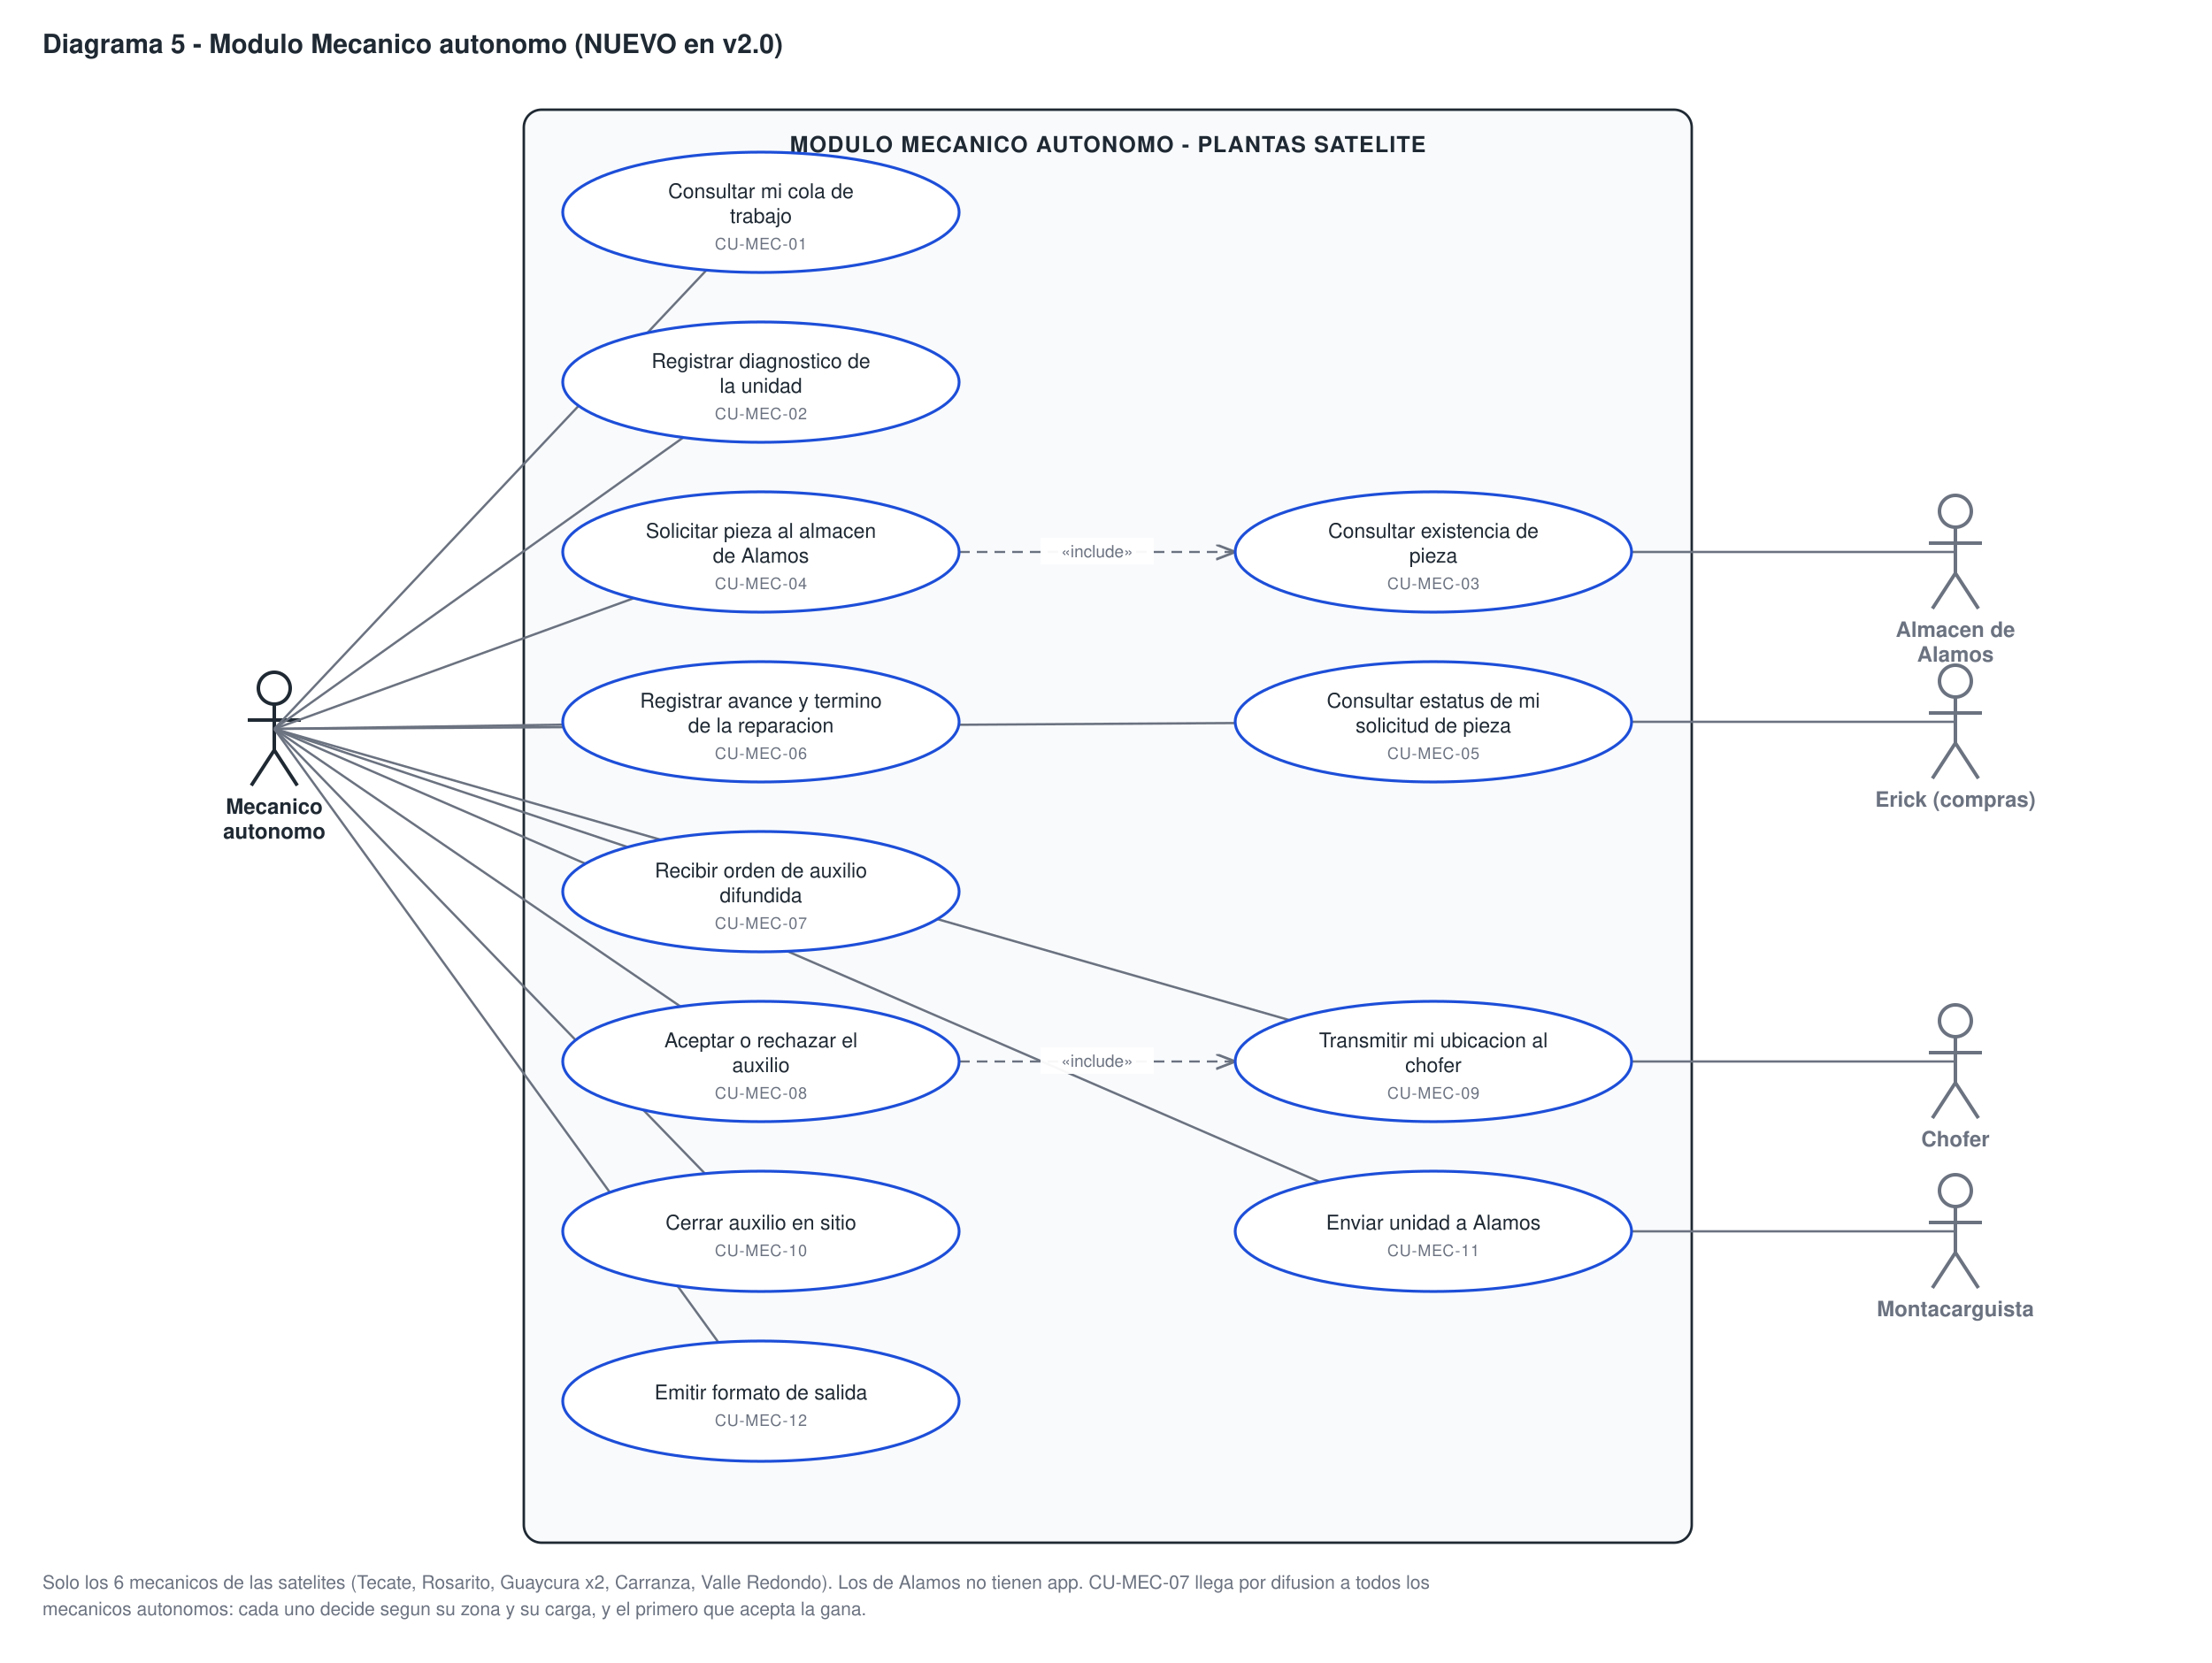
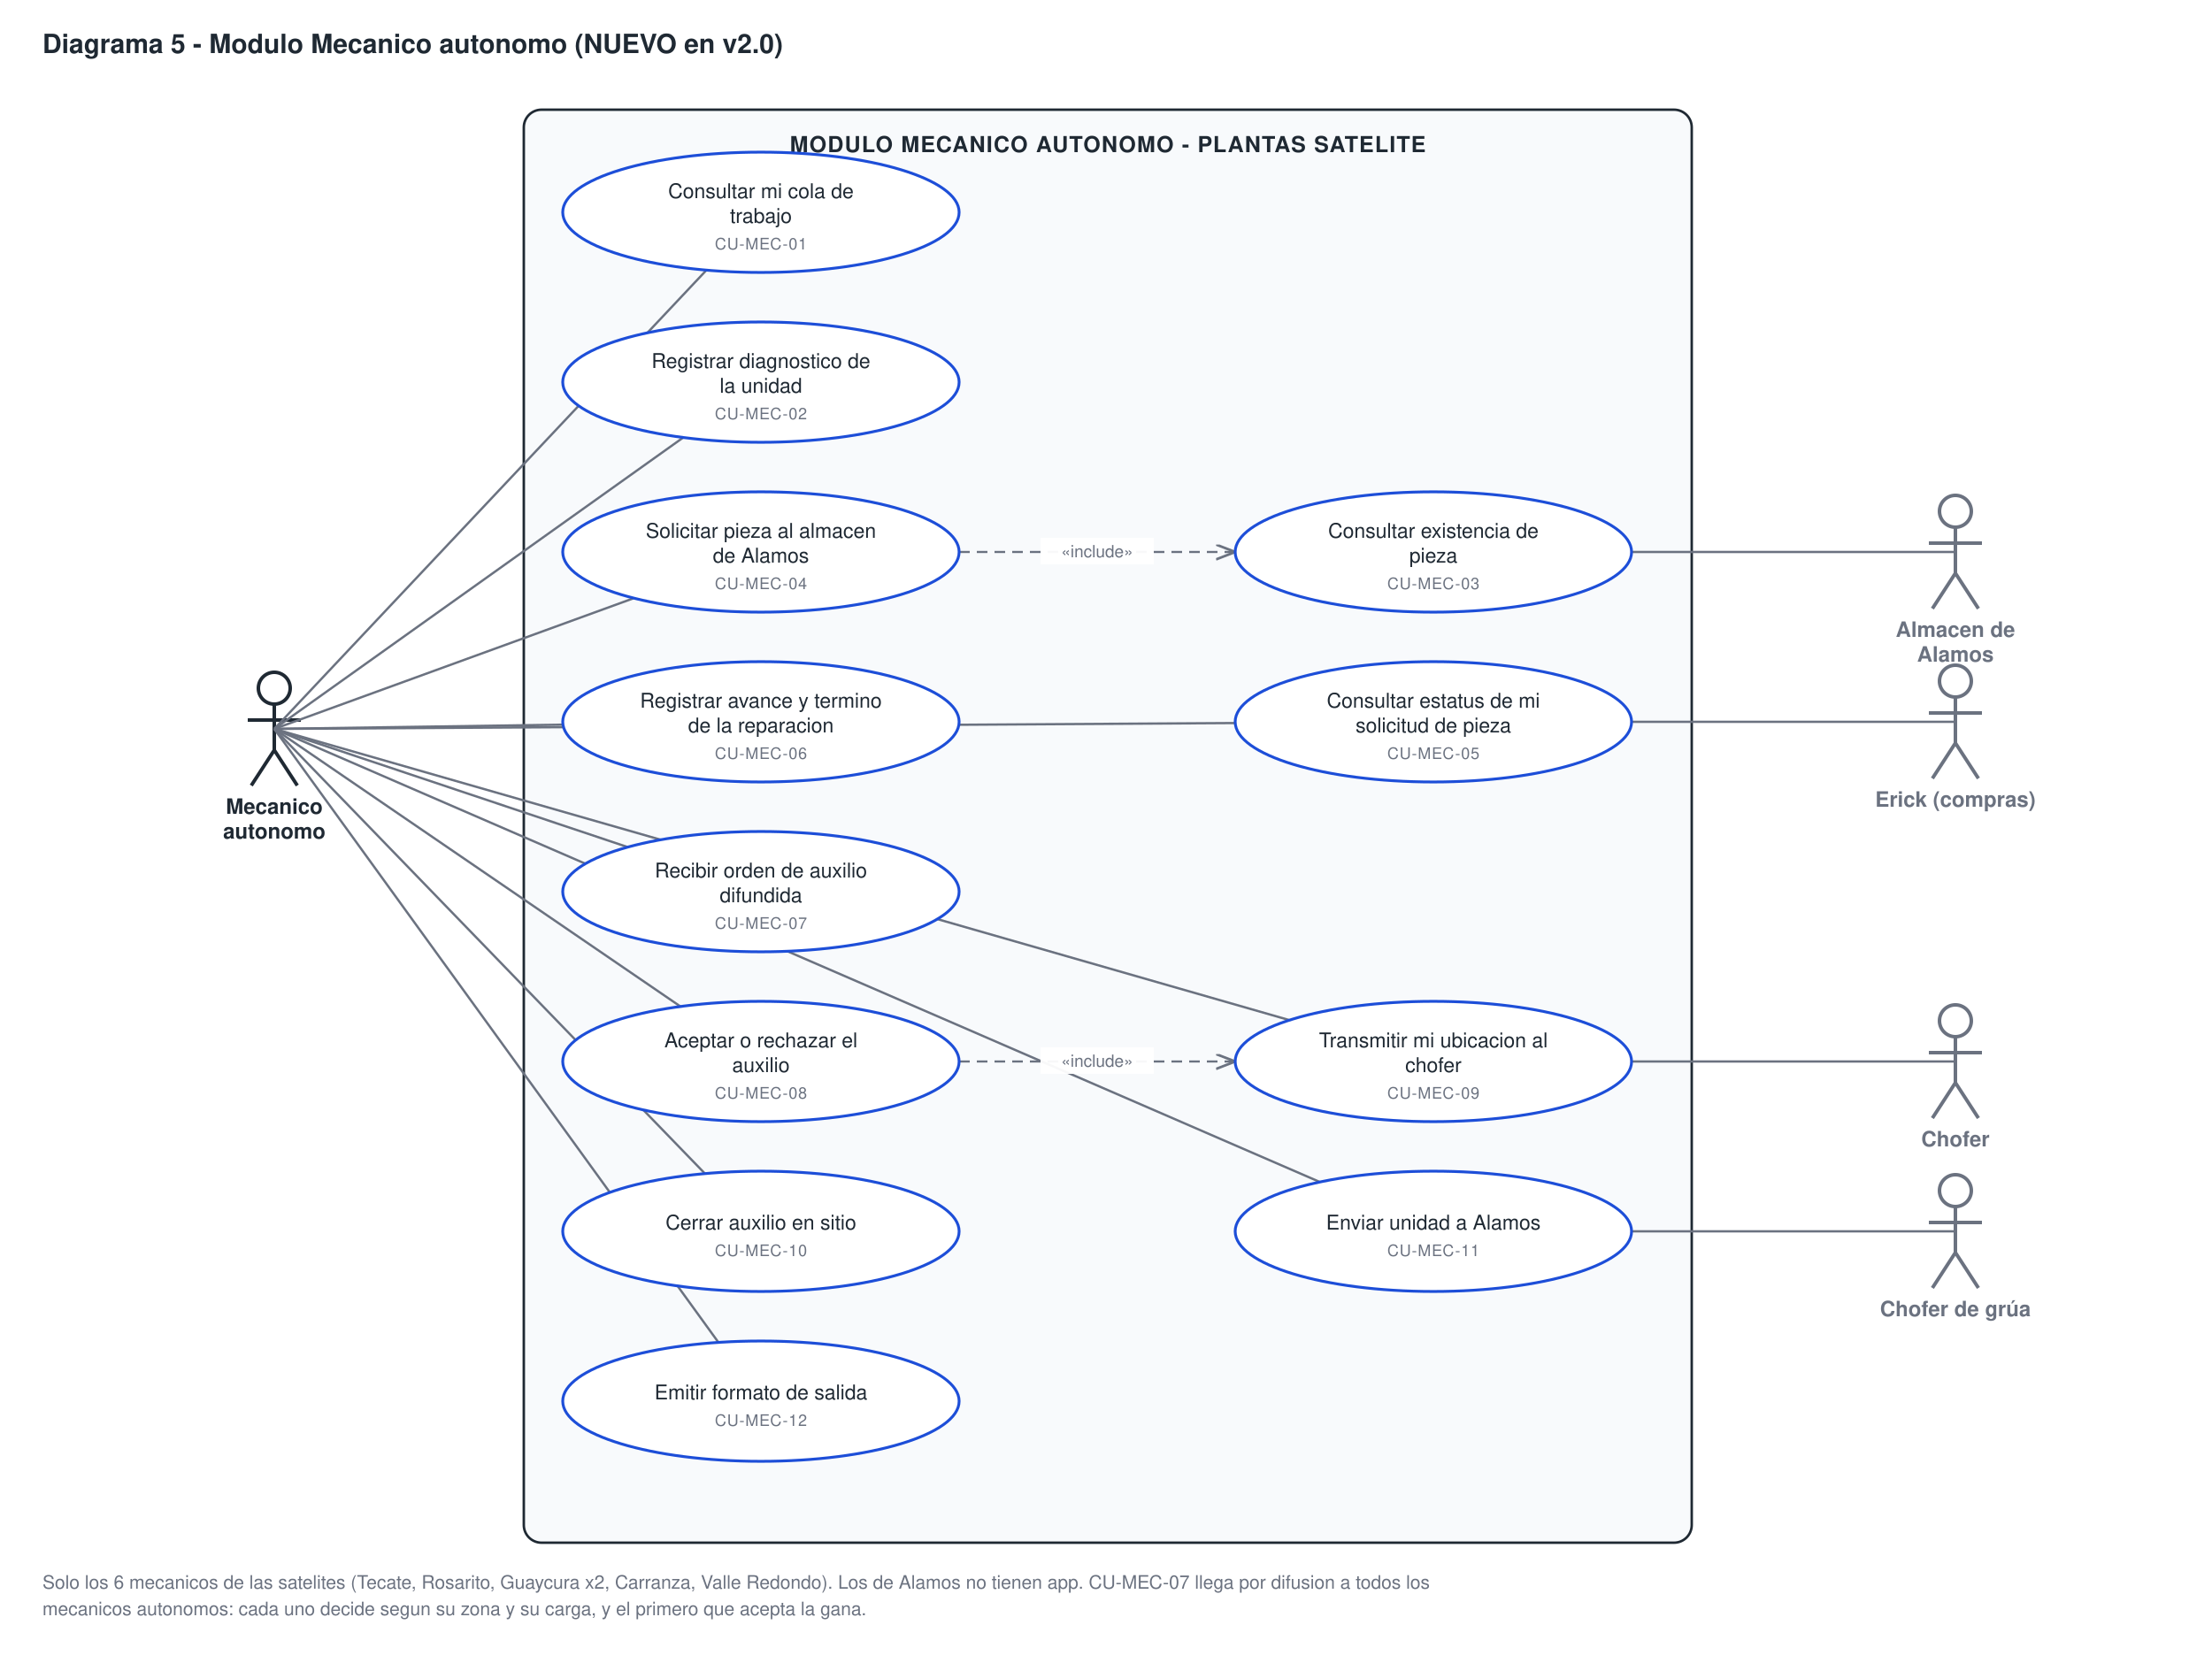
<svg xmlns="http://www.w3.org/2000/svg" width="1250" height="940" viewBox="0 0 1250 940">
  <defs>
    <marker id="oarrow" markerWidth="10" markerHeight="10" refX="9" refY="3.5" orient="auto">
      <path d="M0,0 L9,3.5 L0,7" fill="none" stroke="#6b7280" stroke-width="1.2" />
    </marker>
    <marker id="tri" markerWidth="12" markerHeight="12" refX="11" refY="5" orient="auto">
      <path d="M0,0 L11,5 L0,10 Z" fill="#ffffff" stroke="#6b7280" stroke-width="1.2" />
    </marker>
  </defs>
  <rect width="1250" height="940" fill="#ffffff" />
  <text x="24" y="30" font-family="Segoe UI, Helvetica, Arial, sans-serif" font-size="15" font-weight="700" fill="#1f2933">Diagrama 5 - Modulo Mecanico autonomo (NUEVO en v2.0)</text>
  <rect x="296" y="62" width="660" height="810" rx="10" fill="#f8fafc" stroke="#1f2933" stroke-width="1.4" />
  <text x="626.0" y="86" font-family="Segoe UI, Helvetica, Arial, sans-serif" font-size="12.5" font-weight="700" fill="#1f2933" text-anchor="middle" letter-spacing="0.6">MODULO MECANICO AUTONOMO  -  PLANTAS SATELITE</text>
  <circle cx="155" cy="389" r="9" fill="none" stroke="#1f2933" stroke-width="2" />
  <line x1="155" y1="398" x2="155" y2="424" stroke="#1f2933" stroke-width="2" />
  <line x1="140" y1="407" x2="170" y2="407" stroke="#1f2933" stroke-width="2" />
  <line x1="155" y1="424" x2="142" y2="444" stroke="#1f2933" stroke-width="2" />
  <line x1="155" y1="424" x2="168" y2="444" stroke="#1f2933" stroke-width="2" />
  <text x="155" y="460" font-family="Segoe UI, Helvetica, Arial, sans-serif" font-size="12" font-weight="600" fill="#1f2933" text-anchor="middle">Mecanico</text>
  <text x="155" y="474" font-family="Segoe UI, Helvetica, Arial, sans-serif" font-size="12" font-weight="600" fill="#1f2933" text-anchor="middle">autonomo</text>
  <circle cx="1105" cy="289" r="9" fill="none" stroke="#6b7280" stroke-width="2" />
  <line x1="1105" y1="298" x2="1105" y2="324" stroke="#6b7280" stroke-width="2" />
  <line x1="1090" y1="307" x2="1120" y2="307" stroke="#6b7280" stroke-width="2" />
  <line x1="1105" y1="324" x2="1092" y2="344" stroke="#6b7280" stroke-width="2" />
  <line x1="1105" y1="324" x2="1118" y2="344" stroke="#6b7280" stroke-width="2" />
  <text x="1105" y="360" font-family="Segoe UI, Helvetica, Arial, sans-serif" font-size="12" font-weight="600" fill="#6b7280" text-anchor="middle">Almacen de</text>
  <text x="1105" y="374" font-family="Segoe UI, Helvetica, Arial, sans-serif" font-size="12" font-weight="600" fill="#6b7280" text-anchor="middle">Alamos</text>
  <circle cx="1105" cy="385" r="9" fill="none" stroke="#6b7280" stroke-width="2" />
  <line x1="1105" y1="394" x2="1105" y2="420" stroke="#6b7280" stroke-width="2" />
  <line x1="1090" y1="403" x2="1120" y2="403" stroke="#6b7280" stroke-width="2" />
  <line x1="1105" y1="420" x2="1092" y2="440" stroke="#6b7280" stroke-width="2" />
  <line x1="1105" y1="420" x2="1118" y2="440" stroke="#6b7280" stroke-width="2" />
  <text x="1105" y="456" font-family="Segoe UI, Helvetica, Arial, sans-serif" font-size="12" font-weight="600" fill="#6b7280" text-anchor="middle">Erick (compras)</text>
  <circle cx="1105" cy="577" r="9" fill="none" stroke="#6b7280" stroke-width="2" />
  <line x1="1105" y1="586" x2="1105" y2="612" stroke="#6b7280" stroke-width="2" />
  <line x1="1090" y1="595" x2="1120" y2="595" stroke="#6b7280" stroke-width="2" />
  <line x1="1105" y1="612" x2="1092" y2="632" stroke="#6b7280" stroke-width="2" />
  <line x1="1105" y1="612" x2="1118" y2="632" stroke="#6b7280" stroke-width="2" />
  <text x="1105" y="648" font-family="Segoe UI, Helvetica, Arial, sans-serif" font-size="12" font-weight="600" fill="#6b7280" text-anchor="middle">Chofer</text>
  <circle cx="1105" cy="673" r="9" fill="none" stroke="#6b7280" stroke-width="2" />
  <line x1="1105" y1="682" x2="1105" y2="708" stroke="#6b7280" stroke-width="2" />
  <line x1="1090" y1="691" x2="1120" y2="691" stroke="#6b7280" stroke-width="2" />
  <line x1="1105" y1="708" x2="1092" y2="728" stroke="#6b7280" stroke-width="2" />
  <line x1="1105" y1="708" x2="1118" y2="728" stroke="#6b7280" stroke-width="2" />
-   <text x="1105" y="744" font-family="Segoe UI, Helvetica, Arial, sans-serif" font-size="12" font-weight="600" fill="#6b7280" text-anchor="middle">Montacarguista</text>
+   <text x="1105" y="744" font-family="Segoe UI, Helvetica, Arial, sans-serif" font-size="12" font-weight="600" fill="#6b7280" text-anchor="middle">Chofer de grúa</text>
  <line x1="155.0" y1="412.0" x2="399.2" y2="152.7" stroke="#6b7280" stroke-width="1.3" />
  <line x1="155.0" y1="412.0" x2="386.1" y2="247.3" stroke="#6b7280" stroke-width="1.3" />
  <line x1="155.0" y1="412.0" x2="358.2" y2="338.1" stroke="#6b7280" stroke-width="1.3" />
  <line x1="155.0" y1="412.0" x2="318.1" y2="409.6" stroke="#6b7280" stroke-width="1.3" />
  <line x1="155.0" y1="412.0" x2="354.7" y2="478.8" stroke="#6b7280" stroke-width="1.3" />
  <line x1="155.0" y1="412.0" x2="384.5" y2="568.9" stroke="#6b7280" stroke-width="1.3" />
  <line x1="155.0" y1="412.0" x2="398.4" y2="663.4" stroke="#6b7280" stroke-width="1.3" />
  <line x1="155.0" y1="412.0" x2="406.0" y2="758.8" stroke="#6b7280" stroke-width="1.3" />
  <line x1="155.0" y1="412.0" x2="698.0" y2="408.7" stroke="#6b7280" stroke-width="1.3" />
  <line x1="155.0" y1="412.0" x2="728.6" y2="576.6" stroke="#6b7280" stroke-width="1.3" />
  <line x1="155.0" y1="412.0" x2="745.8" y2="668.1" stroke="#6b7280" stroke-width="1.3" />
  <line x1="1105.0" y1="312.0" x2="922.0" y2="312.0" stroke="#6b7280" stroke-width="1.3" />
  <line x1="1105.0" y1="408.0" x2="922.0" y2="408.0" stroke="#6b7280" stroke-width="1.3" />
  <line x1="1105.0" y1="600.0" x2="922.0" y2="600.0" stroke="#6b7280" stroke-width="1.3" />
  <line x1="1105.0" y1="696.0" x2="922.0" y2="696.0" stroke="#6b7280" stroke-width="1.3" />
  <line x1="542.0" y1="312.0" x2="698.0" y2="312.0" stroke="#6b7280" stroke-width="1.2" stroke-dasharray="6 4" marker-end="url(#oarrow)" />
  <rect x="588.0" y="304.0" width="64" height="15" fill="#ffffff" opacity="0.95" />
  <text x="620.0" y="315.0" font-family="Segoe UI, Helvetica, Arial, sans-serif" font-size="9.5" fill="#6b7280" text-anchor="middle">«include»</text>
  <line x1="542.0" y1="600.0" x2="698.0" y2="600.0" stroke="#6b7280" stroke-width="1.2" stroke-dasharray="6 4" marker-end="url(#oarrow)" />
  <rect x="588.0" y="592.0" width="64" height="15" fill="#ffffff" opacity="0.95" />
  <text x="620.0" y="603.0" font-family="Segoe UI, Helvetica, Arial, sans-serif" font-size="9.5" fill="#6b7280" text-anchor="middle">«include»</text>
  <ellipse cx="430" cy="120" rx="112" ry="34" fill="#ffffff" stroke="#1d4ed8" stroke-width="1.6" />
  <text x="430" y="112" font-family="Segoe UI, Helvetica, Arial, sans-serif" font-size="11.5" fill="#1f2933" text-anchor="middle">Consultar mi cola de</text>
  <text x="430" y="126" font-family="Segoe UI, Helvetica, Arial, sans-serif" font-size="11.5" fill="#1f2933" text-anchor="middle">trabajo</text>
  <text x="430" y="141" font-family="Segoe UI, Helvetica, Arial, sans-serif" font-size="9" fill="#6b7280" text-anchor="middle" letter-spacing="0.4">CU-MEC-01</text>
  <ellipse cx="430" cy="216" rx="112" ry="34" fill="#ffffff" stroke="#1d4ed8" stroke-width="1.6" />
  <text x="430" y="208" font-family="Segoe UI, Helvetica, Arial, sans-serif" font-size="11.5" fill="#1f2933" text-anchor="middle">Registrar diagnostico de</text>
  <text x="430" y="222" font-family="Segoe UI, Helvetica, Arial, sans-serif" font-size="11.5" fill="#1f2933" text-anchor="middle">la unidad</text>
  <text x="430" y="237" font-family="Segoe UI, Helvetica, Arial, sans-serif" font-size="9" fill="#6b7280" text-anchor="middle" letter-spacing="0.4">CU-MEC-02</text>
  <ellipse cx="430" cy="312" rx="112" ry="34" fill="#ffffff" stroke="#1d4ed8" stroke-width="1.6" />
  <text x="430" y="304" font-family="Segoe UI, Helvetica, Arial, sans-serif" font-size="11.5" fill="#1f2933" text-anchor="middle">Solicitar pieza al almacen</text>
  <text x="430" y="318" font-family="Segoe UI, Helvetica, Arial, sans-serif" font-size="11.5" fill="#1f2933" text-anchor="middle">de Alamos</text>
  <text x="430" y="333" font-family="Segoe UI, Helvetica, Arial, sans-serif" font-size="9" fill="#6b7280" text-anchor="middle" letter-spacing="0.4">CU-MEC-04</text>
  <ellipse cx="430" cy="408" rx="112" ry="34" fill="#ffffff" stroke="#1d4ed8" stroke-width="1.6" />
  <text x="430" y="400" font-family="Segoe UI, Helvetica, Arial, sans-serif" font-size="11.5" fill="#1f2933" text-anchor="middle">Registrar avance y termino</text>
  <text x="430" y="414" font-family="Segoe UI, Helvetica, Arial, sans-serif" font-size="11.5" fill="#1f2933" text-anchor="middle">de la reparacion</text>
  <text x="430" y="429" font-family="Segoe UI, Helvetica, Arial, sans-serif" font-size="9" fill="#6b7280" text-anchor="middle" letter-spacing="0.4">CU-MEC-06</text>
  <ellipse cx="430" cy="504" rx="112" ry="34" fill="#ffffff" stroke="#1d4ed8" stroke-width="1.6" />
  <text x="430" y="496" font-family="Segoe UI, Helvetica, Arial, sans-serif" font-size="11.5" fill="#1f2933" text-anchor="middle">Recibir orden de auxilio</text>
  <text x="430" y="510" font-family="Segoe UI, Helvetica, Arial, sans-serif" font-size="11.5" fill="#1f2933" text-anchor="middle">difundida</text>
  <text x="430" y="525" font-family="Segoe UI, Helvetica, Arial, sans-serif" font-size="9" fill="#6b7280" text-anchor="middle" letter-spacing="0.4">CU-MEC-07</text>
  <ellipse cx="430" cy="600" rx="112" ry="34" fill="#ffffff" stroke="#1d4ed8" stroke-width="1.6" />
  <text x="430" y="592" font-family="Segoe UI, Helvetica, Arial, sans-serif" font-size="11.5" fill="#1f2933" text-anchor="middle">Aceptar o rechazar el</text>
  <text x="430" y="606" font-family="Segoe UI, Helvetica, Arial, sans-serif" font-size="11.5" fill="#1f2933" text-anchor="middle">auxilio</text>
  <text x="430" y="621" font-family="Segoe UI, Helvetica, Arial, sans-serif" font-size="9" fill="#6b7280" text-anchor="middle" letter-spacing="0.4">CU-MEC-08</text>
  <ellipse cx="430" cy="696" rx="112" ry="34" fill="#ffffff" stroke="#1d4ed8" stroke-width="1.6" />
  <text x="430" y="695" font-family="Segoe UI, Helvetica, Arial, sans-serif" font-size="11.5" fill="#1f2933" text-anchor="middle">Cerrar auxilio en sitio</text>
  <text x="430" y="710" font-family="Segoe UI, Helvetica, Arial, sans-serif" font-size="9" fill="#6b7280" text-anchor="middle" letter-spacing="0.4">CU-MEC-10</text>
  <ellipse cx="430" cy="792" rx="112" ry="34" fill="#ffffff" stroke="#1d4ed8" stroke-width="1.6" />
  <text x="430" y="791" font-family="Segoe UI, Helvetica, Arial, sans-serif" font-size="11.5" fill="#1f2933" text-anchor="middle">Emitir formato de salida</text>
  <text x="430" y="806" font-family="Segoe UI, Helvetica, Arial, sans-serif" font-size="9" fill="#6b7280" text-anchor="middle" letter-spacing="0.4">CU-MEC-12</text>
  <ellipse cx="810" cy="312" rx="112" ry="34" fill="#ffffff" stroke="#1d4ed8" stroke-width="1.6" />
  <text x="810" y="304" font-family="Segoe UI, Helvetica, Arial, sans-serif" font-size="11.5" fill="#1f2933" text-anchor="middle">Consultar existencia de</text>
  <text x="810" y="318" font-family="Segoe UI, Helvetica, Arial, sans-serif" font-size="11.5" fill="#1f2933" text-anchor="middle">pieza</text>
  <text x="810" y="333" font-family="Segoe UI, Helvetica, Arial, sans-serif" font-size="9" fill="#6b7280" text-anchor="middle" letter-spacing="0.4">CU-MEC-03</text>
  <ellipse cx="810" cy="408" rx="112" ry="34" fill="#ffffff" stroke="#1d4ed8" stroke-width="1.6" />
  <text x="810" y="400" font-family="Segoe UI, Helvetica, Arial, sans-serif" font-size="11.5" fill="#1f2933" text-anchor="middle">Consultar estatus de mi</text>
  <text x="810" y="414" font-family="Segoe UI, Helvetica, Arial, sans-serif" font-size="11.5" fill="#1f2933" text-anchor="middle">solicitud de pieza</text>
  <text x="810" y="429" font-family="Segoe UI, Helvetica, Arial, sans-serif" font-size="9" fill="#6b7280" text-anchor="middle" letter-spacing="0.4">CU-MEC-05</text>
  <ellipse cx="810" cy="600" rx="112" ry="34" fill="#ffffff" stroke="#1d4ed8" stroke-width="1.6" />
  <text x="810" y="592" font-family="Segoe UI, Helvetica, Arial, sans-serif" font-size="11.5" fill="#1f2933" text-anchor="middle">Transmitir mi ubicacion al</text>
  <text x="810" y="606" font-family="Segoe UI, Helvetica, Arial, sans-serif" font-size="11.5" fill="#1f2933" text-anchor="middle">chofer</text>
  <text x="810" y="621" font-family="Segoe UI, Helvetica, Arial, sans-serif" font-size="9" fill="#6b7280" text-anchor="middle" letter-spacing="0.4">CU-MEC-09</text>
  <ellipse cx="810" cy="696" rx="112" ry="34" fill="#ffffff" stroke="#1d4ed8" stroke-width="1.6" />
  <text x="810" y="695" font-family="Segoe UI, Helvetica, Arial, sans-serif" font-size="11.5" fill="#1f2933" text-anchor="middle">Enviar unidad a Alamos</text>
  <text x="810" y="710" font-family="Segoe UI, Helvetica, Arial, sans-serif" font-size="9" fill="#6b7280" text-anchor="middle" letter-spacing="0.4">CU-MEC-11</text>
  <text x="24" y="898" font-family="Segoe UI, Helvetica, Arial, sans-serif" font-size="10.5" fill="#6b7280">Solo los 6 mecanicos de las satelites (Tecate, Rosarito, Guaycura x2, Carranza, Valle Redondo). Los de Alamos no tienen app. CU-MEC-07 llega por difusion a todos los</text>
  <text x="24" y="913" font-family="Segoe UI, Helvetica, Arial, sans-serif" font-size="10.5" fill="#6b7280">mecanicos autonomos: cada uno decide segun su zona y su carga, y el primero que acepta la gana.</text>
</svg>
